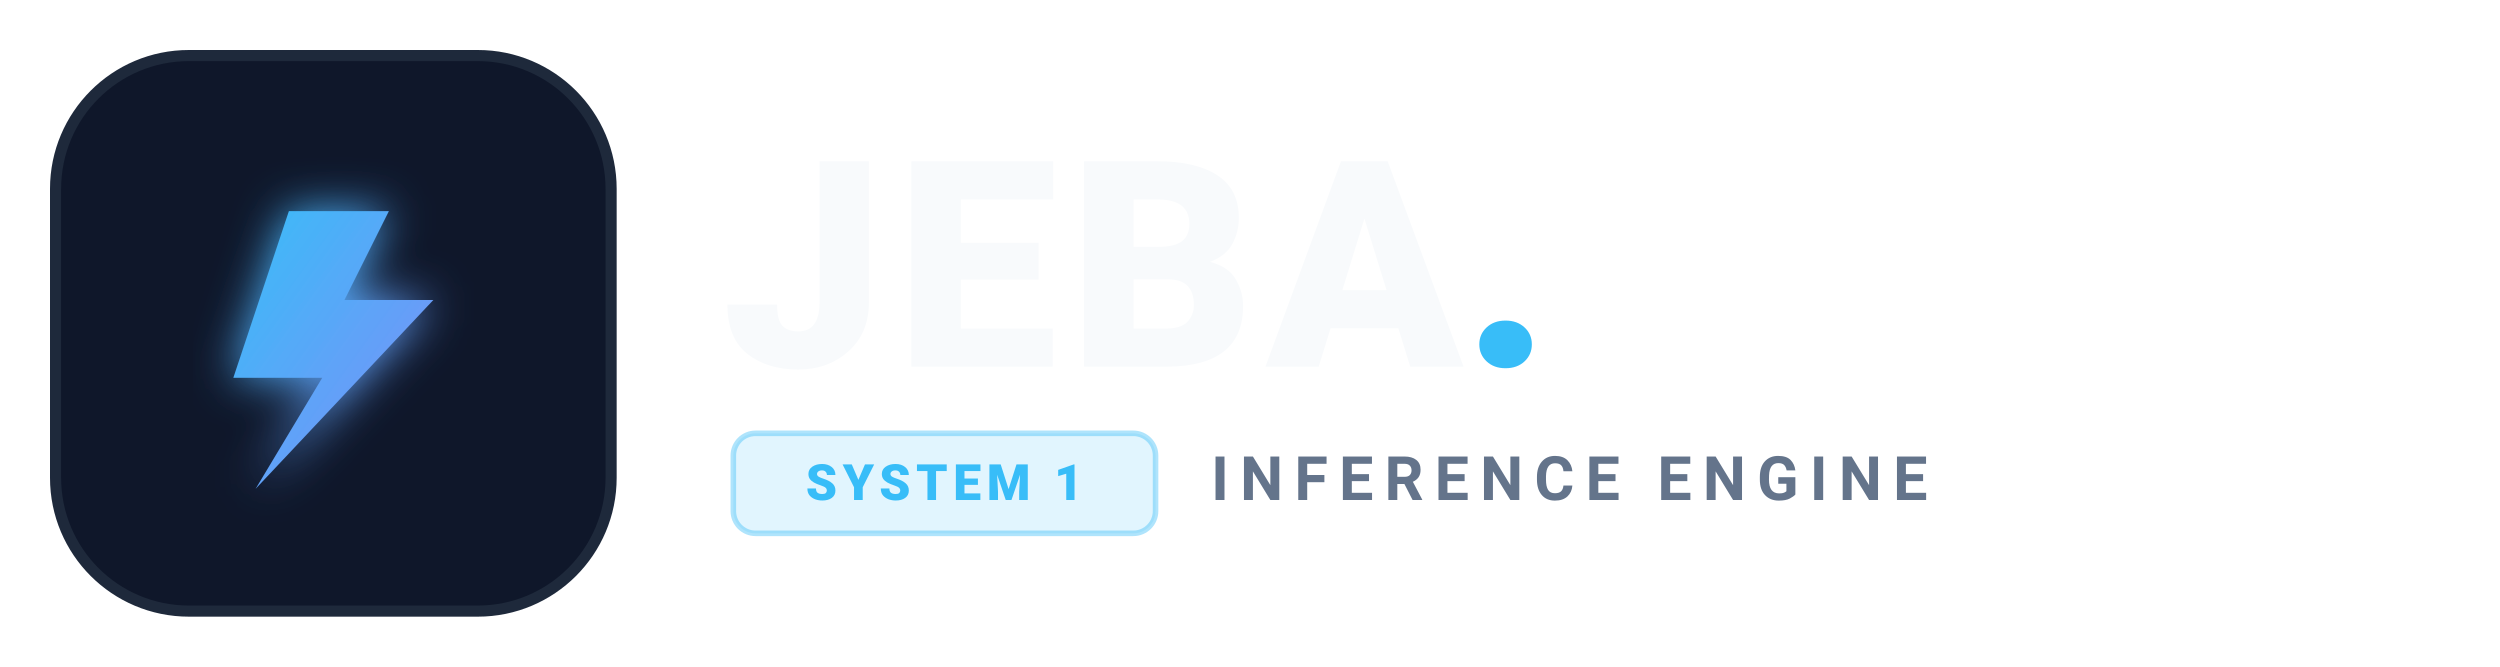
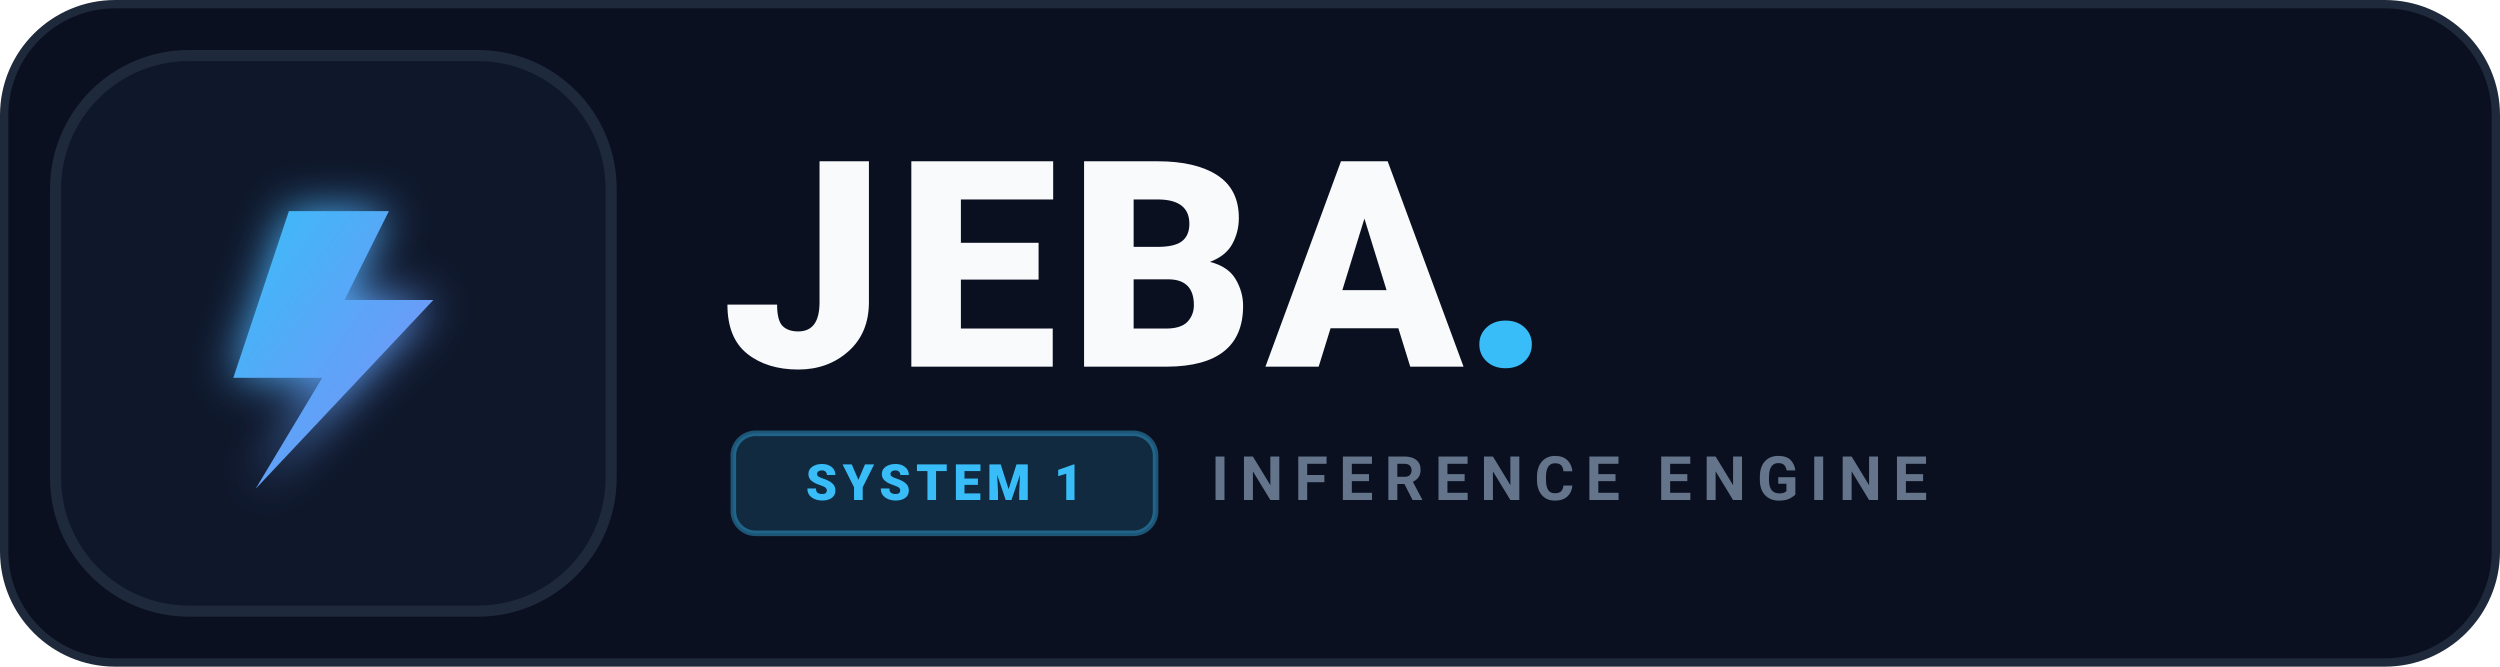
<svg xmlns="http://www.w3.org/2000/svg" viewBox="0 0 450 120" width="450" height="120" role="img" aria-label="jeba — System 1 inference engine">
  <defs>
    <linearGradient id="jebaGlow" x1="0%" y1="0%" x2="100%" y2="100%">
      <stop offset="0%" stop-color="#38BDF8" />
      <stop offset="100%" stop-color="#818CF8" />
    </linearGradient>
    <filter id="glow" x="-20%" y="-20%" width="140%" height="140%">
      <feGaussianBlur stdDeviation="4" result="blur" />
      <feComposite in="SourceGraphic" in2="blur" operator="over" />
    </filter>
  </defs>
+   <rect x="0.75" y="0.75" width="448.5" height="118.5" rx="20" fill="#0B1020" stroke="#1E293B" stroke-width="1.5" />
  <g transform="translate(10, 10)">
    <rect x="0" y="0" width="100" height="100" rx="24" fill="#0F172A" stroke="#1E293B" stroke-width="2" />
    <path d="M 60 28 L 42 28 L 32 58 L 48 58 L 36 78 L 68 44 L 52 44 Z" fill="url(#jebaGlow)" filter="url(#glow)" />
  </g>
  <text x="130" y="66" font-family="-apple-system, BlinkMacSystemFont, 'Segoe UI', Roboto, sans-serif" font-weight="900" font-size="52" fill="#F8FAFC" letter-spacing="2">
    JEBA<tspan fill="#38BDF8">.</tspan>
  </text>
  <g transform="translate(132, 78)">
    <rect x="0" y="0" width="76" height="18" rx="4" fill="#38BDF8" fill-opacity="0.15" stroke="#38BDF8" stroke-opacity="0.4" stroke-width="1" />
    <text x="38" y="12" font-family="-apple-system, BlinkMacSystemFont, 'Segoe UI', Roboto, sans-serif" font-weight="800" font-size="9" fill="#38BDF8" text-anchor="middle" letter-spacing="1">
      SYSTEM 1
    </text>
    <text x="86" y="12" font-family="-apple-system, BlinkMacSystemFont, 'Segoe UI', Roboto, sans-serif" font-weight="600" font-size="11" fill="#64748B" letter-spacing="2">
      INFERENCE ENGINE
    </text>
  </g>
</svg>
